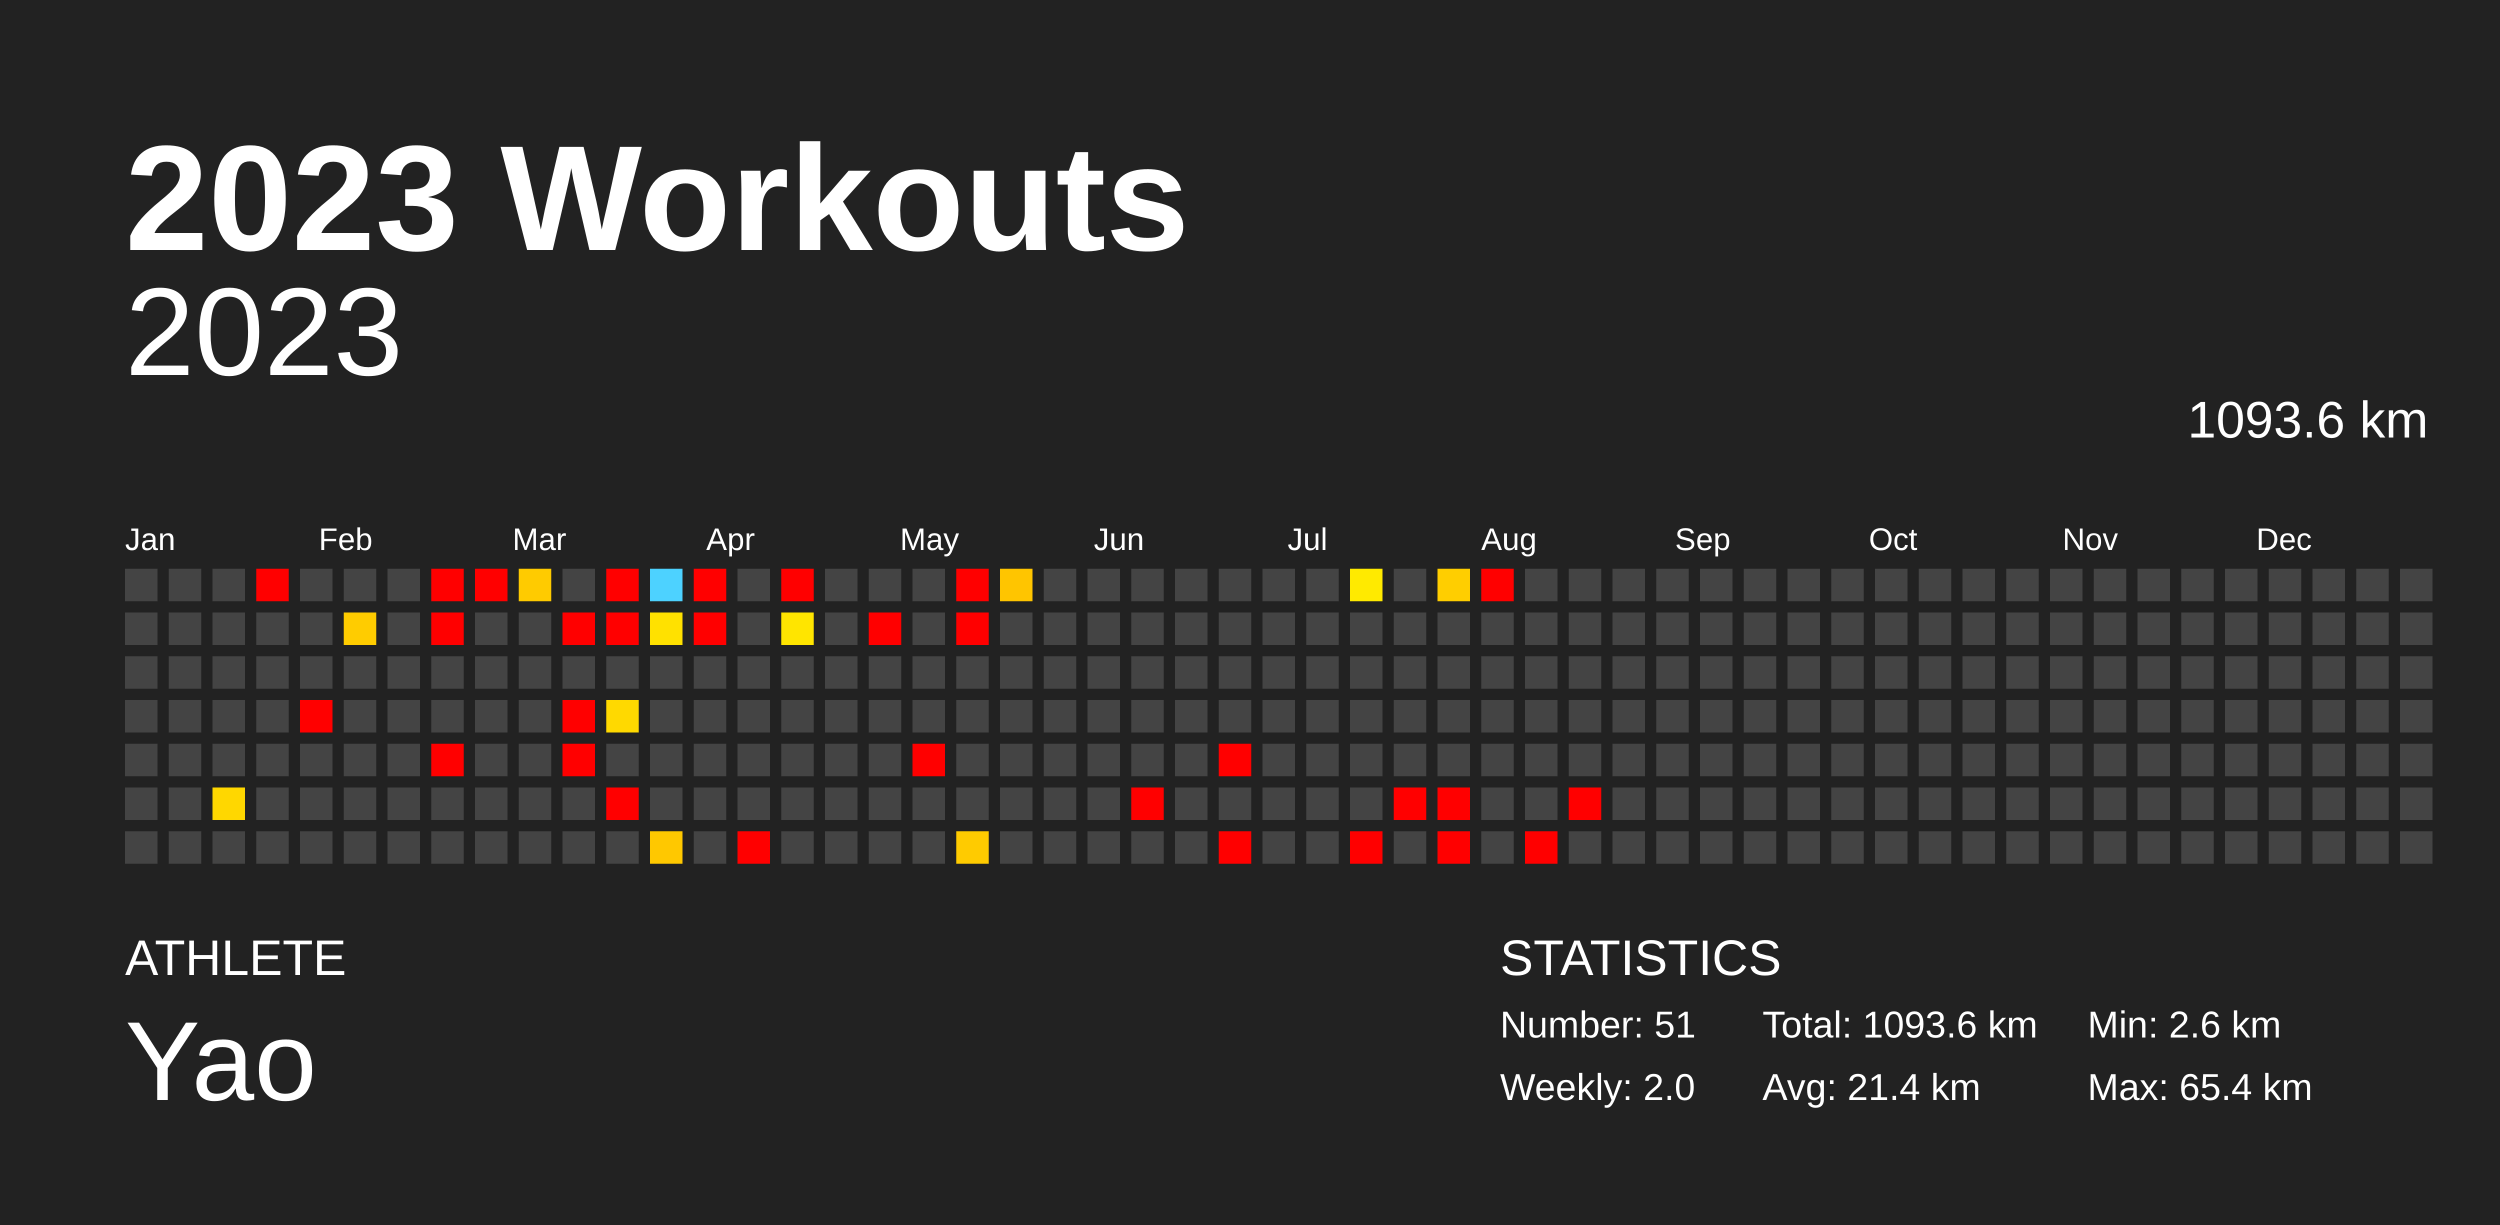
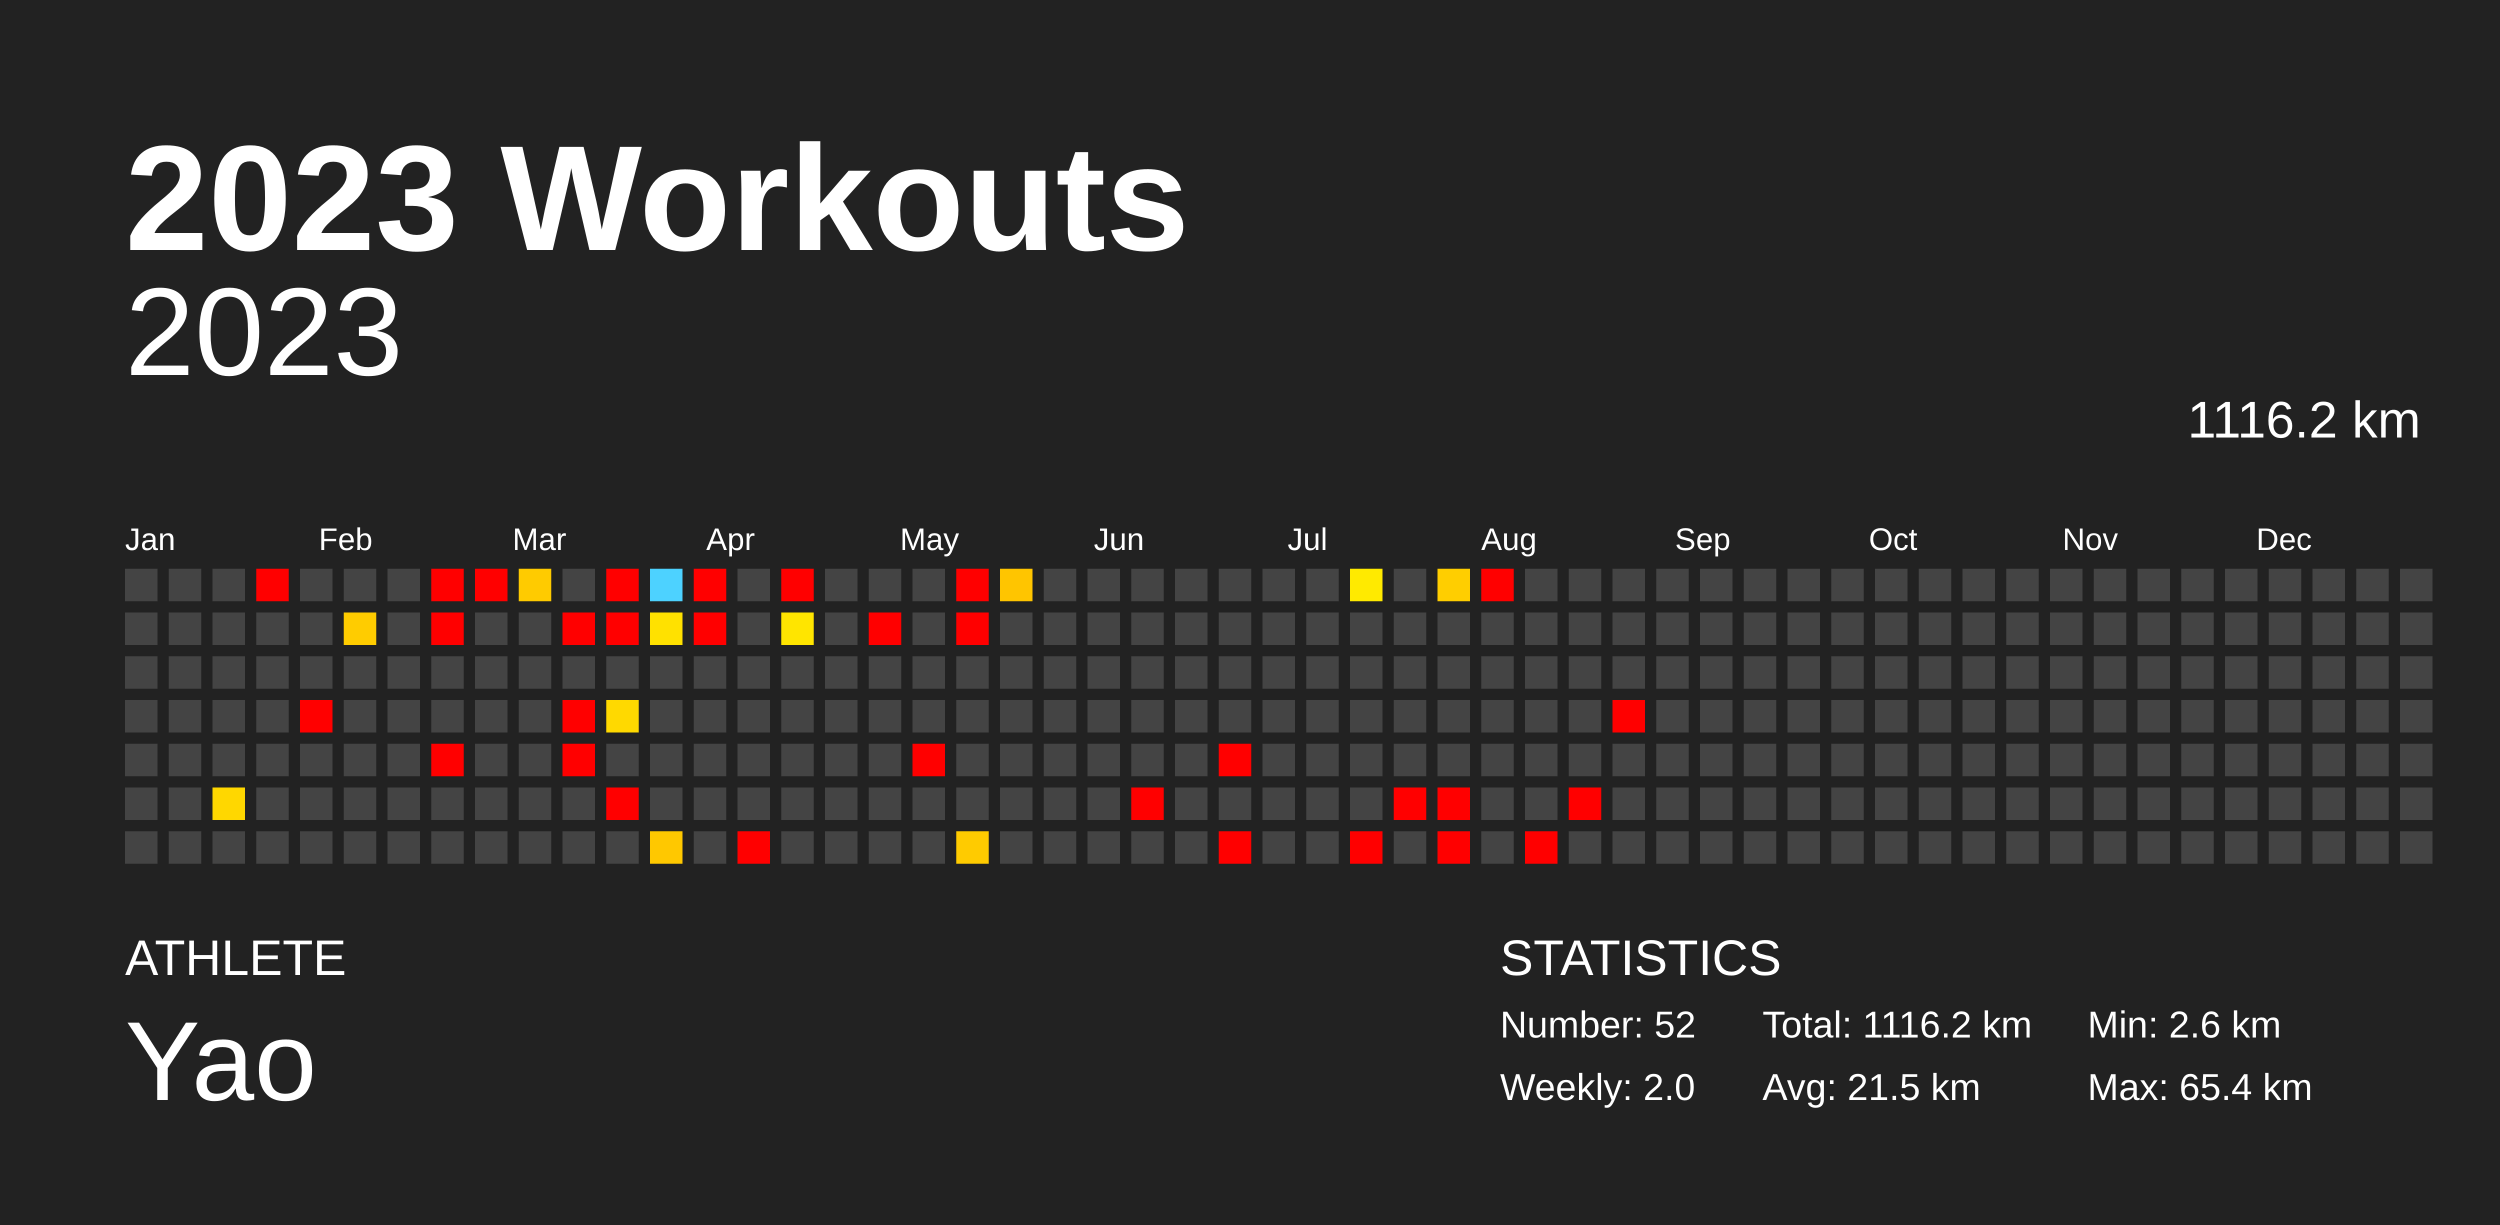
<svg xmlns="http://www.w3.org/2000/svg" baseProfile="full" height="98mm" version="1.1" viewBox="0,0,200,98" width="200mm">
  <defs />
  <rect fill="#222222" height="98" width="200" x="0" y="0" />
  <text fill="#FFFFFF" style="font-size:12px; font-family:Arial; font-weight:bold;" x="10" y="20">2023 Workouts</text>
  <text fill="#FFFFFF" style="font-size:4px; font-family:Arial" x="10" y="78">ATHLETE</text>
  <text fill="#FFFFFF" style="font-size:9px; font-family:Arial" x="10" y="88">Yao</text>
  <text fill="#FFFFFF" style="font-size:4px; font-family:Arial" x="120" y="78">STATISTICS</text>
-   <text fill="#FFFFFF" style="font-size:3px; font-family:Arial" x="120" y="83">Number: 51</text>
+   <text fill="#FFFFFF" style="font-size:3px; font-family:Arial" x="120" y="83">Number: 52</text>
  <text fill="#FFFFFF" style="font-size:3px; font-family:Arial" x="120" y="88">Weekly: 2.0</text>
-   <text fill="#FFFFFF" style="font-size:3px; font-family:Arial" x="141" y="83">Total: 1093.6 km</text>
-   <text fill="#FFFFFF" style="font-size:3px; font-family:Arial" x="141" y="88">Avg: 21.4 km</text>
+   <text fill="#FFFFFF" style="font-size:3px; font-family:Arial" x="141" y="83">Total: 1116.2 km</text>
+   <text fill="#FFFFFF" style="font-size:3px; font-family:Arial" x="141" y="88">Avg: 21.5 km</text>
  <text fill="#FFFFFF" style="font-size:3px; font-family:Arial" x="167" y="83">Min: 2.6 km</text>
  <text fill="#FFFFFF" style="font-size:3px; font-family:Arial" x="167" y="88">Max: 65.4 km</text>
  <text alignment-baseline="hanging" fill="#FFFFFF" style="font-size:10.0px; font-family:Arial;" x="10" y="30">2023</text>
-   <text alignment-baseline="hanging" fill="#FFFFFF" style="font-size:4.125px; font-family:Arial;" x="175" y="35">1093.6 km</text>
+   <text alignment-baseline="hanging" fill="#FFFFFF" style="font-size:4.125px; font-family:Arial;" x="175" y="35">1116.2 km</text>
  <text fill="#FFFFFF" style="font-size:2.5px; font-family:Arial" x="10.0" y="44">Jan</text>
  <text fill="#FFFFFF" style="font-size:2.5px; font-family:Arial" x="25.5" y="44">Feb</text>
  <text fill="#FFFFFF" style="font-size:2.5px; font-family:Arial" x="41.0" y="44">Mar</text>
  <text fill="#FFFFFF" style="font-size:2.5px; font-family:Arial" x="56.5" y="44">Apr</text>
  <text fill="#FFFFFF" style="font-size:2.5px; font-family:Arial" x="72.0" y="44">May</text>
  <text fill="#FFFFFF" style="font-size:2.5px; font-family:Arial" x="87.5" y="44">Jun</text>
  <text fill="#FFFFFF" style="font-size:2.5px; font-family:Arial" x="103.0" y="44">Jul</text>
  <text fill="#FFFFFF" style="font-size:2.5px; font-family:Arial" x="118.5" y="44">Aug</text>
  <text fill="#FFFFFF" style="font-size:2.5px; font-family:Arial" x="134.0" y="44">Sep</text>
  <text fill="#FFFFFF" style="font-size:2.5px; font-family:Arial" x="149.5" y="44">Oct</text>
  <text fill="#FFFFFF" style="font-size:2.5px; font-family:Arial" x="165.0" y="44">Nov</text>
  <text fill="#FFFFFF" style="font-size:2.5px; font-family:Arial" x="180.5" y="44">Dec</text>
  <rect fill="#444444" height="2.6" width="2.6" x="10.0" y="45.5" />
  <rect fill="#444444" height="2.6" width="2.6" x="10.0" y="49.0" />
  <rect fill="#444444" height="2.6" width="2.6" x="10.0" y="52.5" />
  <rect fill="#444444" height="2.6" width="2.6" x="10.0" y="56.0" />
  <rect fill="#444444" height="2.6" width="2.6" x="10.0" y="59.5" />
  <rect fill="#444444" height="2.6" width="2.6" x="10.0" y="63.0" />
  <rect fill="#444444" height="2.6" width="2.6" x="10.0" y="66.5" />
  <rect fill="#444444" height="2.6" width="2.6" x="13.5" y="45.5" />
  <rect fill="#444444" height="2.6" width="2.6" x="13.5" y="49.0" />
  <rect fill="#444444" height="2.6" width="2.6" x="13.5" y="52.5" />
  <rect fill="#444444" height="2.6" width="2.6" x="13.5" y="56.0" />
  <rect fill="#444444" height="2.6" width="2.6" x="13.5" y="59.5" />
  <rect fill="#444444" height="2.6" width="2.6" x="13.5" y="63.0" />
  <rect fill="#444444" height="2.6" width="2.6" x="13.5" y="66.5" />
  <rect fill="#444444" height="2.6" width="2.6" x="17.0" y="45.5" />
  <rect fill="#444444" height="2.6" width="2.6" x="17.0" y="49.0" />
  <rect fill="#444444" height="2.6" width="2.6" x="17.0" y="52.5" />
  <rect fill="#444444" height="2.6" width="2.6" x="17.0" y="56.0" />
  <rect fill="#444444" height="2.6" width="2.6" x="17.0" y="59.5" />
  <rect fill="#ffd700" height="2.6" width="2.6" x="17.0" y="63.0" />
  <rect fill="#444444" height="2.6" width="2.6" x="17.0" y="66.5" />
  <rect fill="red" height="2.6" width="2.6" x="20.5" y="45.5" />
  <rect fill="#444444" height="2.6" width="2.6" x="20.5" y="49.0" />
  <rect fill="#444444" height="2.6" width="2.6" x="20.5" y="52.5" />
  <rect fill="#444444" height="2.6" width="2.6" x="20.5" y="56.0" />
  <rect fill="#444444" height="2.6" width="2.6" x="20.5" y="59.5" />
  <rect fill="#444444" height="2.6" width="2.6" x="20.5" y="63.0" />
  <rect fill="#444444" height="2.6" width="2.6" x="20.5" y="66.5" />
  <rect fill="#444444" height="2.6" width="2.6" x="24.0" y="45.5" />
  <rect fill="#444444" height="2.6" width="2.6" x="24.0" y="49.0" />
  <rect fill="#444444" height="2.6" width="2.6" x="24.0" y="52.5" />
  <rect fill="red" height="2.6" width="2.6" x="24.0" y="56.0" />
  <rect fill="#444444" height="2.6" width="2.6" x="24.0" y="59.5" />
  <rect fill="#444444" height="2.6" width="2.6" x="24.0" y="63.0" />
  <rect fill="#444444" height="2.6" width="2.6" x="24.0" y="66.5" />
  <rect fill="#444444" height="2.6" width="2.6" x="27.5" y="45.5" />
  <rect fill="#ffcc00" height="2.6" width="2.6" x="27.5" y="49.0" />
  <rect fill="#444444" height="2.6" width="2.6" x="27.5" y="52.5" />
  <rect fill="#444444" height="2.6" width="2.6" x="27.5" y="56.0" />
  <rect fill="#444444" height="2.6" width="2.6" x="27.5" y="59.5" />
  <rect fill="#444444" height="2.6" width="2.6" x="27.5" y="63.0" />
  <rect fill="#444444" height="2.6" width="2.6" x="27.5" y="66.5" />
  <rect fill="#444444" height="2.6" width="2.6" x="31.0" y="45.5" />
  <rect fill="#444444" height="2.6" width="2.6" x="31.0" y="49.0" />
  <rect fill="#444444" height="2.6" width="2.6" x="31.0" y="52.5" />
  <rect fill="#444444" height="2.6" width="2.6" x="31.0" y="56.0" />
  <rect fill="#444444" height="2.6" width="2.6" x="31.0" y="59.5" />
  <rect fill="#444444" height="2.6" width="2.6" x="31.0" y="63.0" />
  <rect fill="#444444" height="2.6" width="2.6" x="31.0" y="66.5" />
  <rect fill="red" height="2.6" width="2.6" x="34.5" y="45.5" />
  <rect fill="red" height="2.6" width="2.6" x="34.5" y="49.0" />
  <rect fill="#444444" height="2.6" width="2.6" x="34.5" y="52.5" />
  <rect fill="#444444" height="2.6" width="2.6" x="34.5" y="56.0" />
  <rect fill="red" height="2.6" width="2.6" x="34.5" y="59.5" />
  <rect fill="#444444" height="2.6" width="2.6" x="34.5" y="63.0" />
  <rect fill="#444444" height="2.6" width="2.6" x="34.5" y="66.5" />
  <rect fill="red" height="2.6" width="2.6" x="38.0" y="45.5" />
  <rect fill="#444444" height="2.6" width="2.6" x="38.0" y="49.0" />
  <rect fill="#444444" height="2.6" width="2.6" x="38.0" y="52.5" />
  <rect fill="#444444" height="2.6" width="2.6" x="38.0" y="56.0" />
  <rect fill="#444444" height="2.6" width="2.6" x="38.0" y="59.5" />
  <rect fill="#444444" height="2.6" width="2.6" x="38.0" y="63.0" />
  <rect fill="#444444" height="2.6" width="2.6" x="38.0" y="66.5" />
  <rect fill="#ffcb00" height="2.6" width="2.6" x="41.5" y="45.5" />
  <rect fill="#444444" height="2.6" width="2.6" x="41.5" y="49.0" />
  <rect fill="#444444" height="2.6" width="2.6" x="41.5" y="52.5" />
  <rect fill="#444444" height="2.6" width="2.6" x="41.5" y="56.0" />
  <rect fill="#444444" height="2.6" width="2.6" x="41.5" y="59.5" />
  <rect fill="#444444" height="2.6" width="2.6" x="41.5" y="63.0" />
  <rect fill="#444444" height="2.6" width="2.6" x="41.5" y="66.5" />
  <rect fill="#444444" height="2.6" width="2.6" x="45.0" y="45.5" />
  <rect fill="red" height="2.6" width="2.6" x="45.0" y="49.0" />
  <rect fill="#444444" height="2.6" width="2.6" x="45.0" y="52.5" />
  <rect fill="red" height="2.6" width="2.6" x="45.0" y="56.0" />
  <rect fill="red" height="2.6" width="2.6" x="45.0" y="59.5" />
  <rect fill="#444444" height="2.6" width="2.6" x="45.0" y="63.0" />
  <rect fill="#444444" height="2.6" width="2.6" x="45.0" y="66.5" />
  <rect fill="red" height="2.6" width="2.6" x="48.5" y="45.5" />
  <rect fill="red" height="2.6" width="2.6" x="48.5" y="49.0" />
  <rect fill="#444444" height="2.6" width="2.6" x="48.5" y="52.5" />
  <rect fill="#ffd900" height="2.6" width="2.6" x="48.5" y="56.0" />
  <rect fill="#444444" height="2.6" width="2.6" x="48.5" y="59.5" />
  <rect fill="red" height="2.6" width="2.6" x="48.5" y="63.0" />
  <rect fill="#444444" height="2.6" width="2.6" x="48.5" y="66.5" />
  <rect fill="#4dd2ff" height="2.6" width="2.6" x="52.0" y="45.5" />
  <rect fill="#ffe100" height="2.6" width="2.6" x="52.0" y="49.0" />
  <rect fill="#444444" height="2.6" width="2.6" x="52.0" y="52.5" />
  <rect fill="#444444" height="2.6" width="2.6" x="52.0" y="56.0" />
  <rect fill="#444444" height="2.6" width="2.6" x="52.0" y="59.5" />
  <rect fill="#444444" height="2.6" width="2.6" x="52.0" y="63.0" />
  <rect fill="#ffc800" height="2.6" width="2.6" x="52.0" y="66.5" />
  <rect fill="red" height="2.6" width="2.6" x="55.5" y="45.5" />
  <rect fill="red" height="2.6" width="2.6" x="55.5" y="49.0" />
  <rect fill="#444444" height="2.6" width="2.6" x="55.5" y="52.5" />
  <rect fill="#444444" height="2.6" width="2.6" x="55.5" y="56.0" />
  <rect fill="#444444" height="2.6" width="2.6" x="55.5" y="59.5" />
  <rect fill="#444444" height="2.6" width="2.6" x="55.5" y="63.0" />
  <rect fill="#444444" height="2.6" width="2.6" x="55.5" y="66.5" />
  <rect fill="#444444" height="2.6" width="2.6" x="59.0" y="45.5" />
  <rect fill="#444444" height="2.6" width="2.6" x="59.0" y="49.0" />
  <rect fill="#444444" height="2.6" width="2.6" x="59.0" y="52.5" />
  <rect fill="#444444" height="2.6" width="2.6" x="59.0" y="56.0" />
  <rect fill="#444444" height="2.6" width="2.6" x="59.0" y="59.5" />
  <rect fill="#444444" height="2.6" width="2.6" x="59.0" y="63.0" />
  <rect fill="red" height="2.6" width="2.6" x="59.0" y="66.5" />
  <rect fill="red" height="2.6" width="2.6" x="62.5" y="45.5" />
  <rect fill="#ffe500" height="2.6" width="2.6" x="62.5" y="49.0" />
  <rect fill="#444444" height="2.6" width="2.6" x="62.5" y="52.5" />
  <rect fill="#444444" height="2.6" width="2.6" x="62.5" y="56.0" />
  <rect fill="#444444" height="2.6" width="2.6" x="62.5" y="59.5" />
  <rect fill="#444444" height="2.6" width="2.6" x="62.5" y="63.0" />
  <rect fill="#444444" height="2.6" width="2.6" x="62.5" y="66.5" />
  <rect fill="#444444" height="2.6" width="2.6" x="66.0" y="45.5" />
  <rect fill="#444444" height="2.6" width="2.6" x="66.0" y="49.0" />
  <rect fill="#444444" height="2.6" width="2.6" x="66.0" y="52.5" />
  <rect fill="#444444" height="2.6" width="2.6" x="66.0" y="56.0" />
  <rect fill="#444444" height="2.6" width="2.6" x="66.0" y="59.5" />
  <rect fill="#444444" height="2.6" width="2.6" x="66.0" y="63.0" />
  <rect fill="#444444" height="2.6" width="2.6" x="66.0" y="66.5" />
  <rect fill="#444444" height="2.6" width="2.6" x="69.5" y="45.5" />
  <rect fill="red" height="2.6" width="2.6" x="69.5" y="49.0" />
  <rect fill="#444444" height="2.6" width="2.6" x="69.5" y="52.5" />
  <rect fill="#444444" height="2.6" width="2.6" x="69.5" y="56.0" />
  <rect fill="#444444" height="2.6" width="2.6" x="69.5" y="59.5" />
  <rect fill="#444444" height="2.6" width="2.6" x="69.5" y="63.0" />
  <rect fill="#444444" height="2.6" width="2.6" x="69.5" y="66.5" />
  <rect fill="#444444" height="2.6" width="2.6" x="73.0" y="45.5" />
  <rect fill="#444444" height="2.6" width="2.6" x="73.0" y="49.0" />
  <rect fill="#444444" height="2.6" width="2.6" x="73.0" y="52.5" />
  <rect fill="#444444" height="2.6" width="2.6" x="73.0" y="56.0" />
  <rect fill="red" height="2.6" width="2.6" x="73.0" y="59.5" />
  <rect fill="#444444" height="2.6" width="2.6" x="73.0" y="63.0" />
  <rect fill="#444444" height="2.6" width="2.6" x="73.0" y="66.5" />
  <rect fill="red" height="2.6" width="2.6" x="76.5" y="45.5" />
  <rect fill="red" height="2.6" width="2.6" x="76.5" y="49.0" />
  <rect fill="#444444" height="2.6" width="2.6" x="76.5" y="52.5" />
  <rect fill="#444444" height="2.6" width="2.6" x="76.5" y="56.0" />
  <rect fill="#444444" height="2.6" width="2.6" x="76.5" y="59.5" />
  <rect fill="#444444" height="2.6" width="2.6" x="76.5" y="63.0" />
  <rect fill="#ffcb00" height="2.6" width="2.6" x="76.5" y="66.5" />
  <rect fill="#ffc500" height="2.6" width="2.6" x="80.0" y="45.5" />
  <rect fill="#444444" height="2.6" width="2.6" x="80.0" y="49.0" />
  <rect fill="#444444" height="2.6" width="2.6" x="80.0" y="52.5" />
  <rect fill="#444444" height="2.6" width="2.6" x="80.0" y="56.0" />
  <rect fill="#444444" height="2.6" width="2.6" x="80.0" y="59.5" />
  <rect fill="#444444" height="2.6" width="2.6" x="80.0" y="63.0" />
  <rect fill="#444444" height="2.6" width="2.6" x="80.0" y="66.5" />
  <rect fill="#444444" height="2.6" width="2.6" x="83.5" y="45.5" />
  <rect fill="#444444" height="2.6" width="2.6" x="83.5" y="49.0" />
  <rect fill="#444444" height="2.6" width="2.6" x="83.5" y="52.5" />
  <rect fill="#444444" height="2.6" width="2.6" x="83.5" y="56.0" />
  <rect fill="#444444" height="2.6" width="2.6" x="83.5" y="59.5" />
  <rect fill="#444444" height="2.6" width="2.6" x="83.5" y="63.0" />
  <rect fill="#444444" height="2.6" width="2.6" x="83.5" y="66.5" />
  <rect fill="#444444" height="2.6" width="2.6" x="87.0" y="45.5" />
  <rect fill="#444444" height="2.6" width="2.6" x="87.0" y="49.0" />
  <rect fill="#444444" height="2.6" width="2.6" x="87.0" y="52.5" />
  <rect fill="#444444" height="2.6" width="2.6" x="87.0" y="56.0" />
  <rect fill="#444444" height="2.6" width="2.6" x="87.0" y="59.5" />
  <rect fill="#444444" height="2.6" width="2.6" x="87.0" y="63.0" />
  <rect fill="#444444" height="2.6" width="2.6" x="87.0" y="66.5" />
  <rect fill="#444444" height="2.6" width="2.6" x="90.5" y="45.5" />
  <rect fill="#444444" height="2.6" width="2.6" x="90.5" y="49.0" />
  <rect fill="#444444" height="2.6" width="2.6" x="90.5" y="52.5" />
  <rect fill="#444444" height="2.6" width="2.6" x="90.5" y="56.0" />
  <rect fill="#444444" height="2.6" width="2.6" x="90.5" y="59.5" />
  <rect fill="red" height="2.6" width="2.6" x="90.5" y="63.0" />
  <rect fill="#444444" height="2.6" width="2.6" x="90.5" y="66.5" />
  <rect fill="#444444" height="2.6" width="2.6" x="94.0" y="45.5" />
  <rect fill="#444444" height="2.6" width="2.6" x="94.0" y="49.0" />
  <rect fill="#444444" height="2.6" width="2.6" x="94.0" y="52.5" />
  <rect fill="#444444" height="2.6" width="2.6" x="94.0" y="56.0" />
  <rect fill="#444444" height="2.6" width="2.6" x="94.0" y="59.5" />
  <rect fill="#444444" height="2.6" width="2.6" x="94.0" y="63.0" />
  <rect fill="#444444" height="2.6" width="2.6" x="94.0" y="66.5" />
  <rect fill="#444444" height="2.6" width="2.6" x="97.5" y="45.5" />
  <rect fill="#444444" height="2.6" width="2.6" x="97.5" y="49.0" />
  <rect fill="#444444" height="2.6" width="2.6" x="97.5" y="52.5" />
  <rect fill="#444444" height="2.6" width="2.6" x="97.5" y="56.0" />
  <rect fill="red" height="2.6" width="2.6" x="97.5" y="59.5" />
  <rect fill="#444444" height="2.6" width="2.6" x="97.5" y="63.0" />
  <rect fill="red" height="2.6" width="2.6" x="97.5" y="66.5" />
  <rect fill="#444444" height="2.6" width="2.6" x="101.0" y="45.5" />
  <rect fill="#444444" height="2.6" width="2.6" x="101.0" y="49.0" />
  <rect fill="#444444" height="2.6" width="2.6" x="101.0" y="52.5" />
  <rect fill="#444444" height="2.6" width="2.6" x="101.0" y="56.0" />
  <rect fill="#444444" height="2.6" width="2.6" x="101.0" y="59.5" />
  <rect fill="#444444" height="2.6" width="2.6" x="101.0" y="63.0" />
  <rect fill="#444444" height="2.6" width="2.6" x="101.0" y="66.5" />
  <rect fill="#444444" height="2.6" width="2.6" x="104.5" y="45.5" />
  <rect fill="#444444" height="2.6" width="2.6" x="104.5" y="49.0" />
  <rect fill="#444444" height="2.6" width="2.6" x="104.5" y="52.5" />
  <rect fill="#444444" height="2.6" width="2.6" x="104.5" y="56.0" />
  <rect fill="#444444" height="2.6" width="2.6" x="104.5" y="59.5" />
  <rect fill="#444444" height="2.6" width="2.6" x="104.5" y="63.0" />
  <rect fill="#444444" height="2.6" width="2.6" x="104.5" y="66.5" />
  <rect fill="#ffea00" height="2.6" width="2.6" x="108.0" y="45.5" />
  <rect fill="#444444" height="2.6" width="2.6" x="108.0" y="49.0" />
  <rect fill="#444444" height="2.6" width="2.6" x="108.0" y="52.5" />
  <rect fill="#444444" height="2.6" width="2.6" x="108.0" y="56.0" />
  <rect fill="#444444" height="2.6" width="2.6" x="108.0" y="59.5" />
  <rect fill="#444444" height="2.6" width="2.6" x="108.0" y="63.0" />
  <rect fill="red" height="2.6" width="2.6" x="108.0" y="66.5" />
  <rect fill="#444444" height="2.6" width="2.6" x="111.5" y="45.5" />
  <rect fill="#444444" height="2.6" width="2.6" x="111.5" y="49.0" />
  <rect fill="#444444" height="2.6" width="2.6" x="111.5" y="52.5" />
  <rect fill="#444444" height="2.6" width="2.6" x="111.5" y="56.0" />
  <rect fill="#444444" height="2.6" width="2.6" x="111.5" y="59.5" />
  <rect fill="red" height="2.6" width="2.6" x="111.5" y="63.0" />
  <rect fill="#444444" height="2.6" width="2.6" x="111.5" y="66.5" />
  <rect fill="#ffce00" height="2.6" width="2.6" x="115.0" y="45.5" />
  <rect fill="#444444" height="2.6" width="2.6" x="115.0" y="49.0" />
  <rect fill="#444444" height="2.6" width="2.6" x="115.0" y="52.5" />
  <rect fill="#444444" height="2.6" width="2.6" x="115.0" y="56.0" />
  <rect fill="#444444" height="2.6" width="2.6" x="115.0" y="59.5" />
  <rect fill="red" height="2.6" width="2.6" x="115.0" y="63.0" />
  <rect fill="red" height="2.6" width="2.6" x="115.0" y="66.5" />
  <rect fill="red" height="2.6" width="2.6" x="118.5" y="45.5" />
  <rect fill="#444444" height="2.6" width="2.6" x="118.5" y="49.0" />
  <rect fill="#444444" height="2.6" width="2.6" x="118.5" y="52.5" />
  <rect fill="#444444" height="2.6" width="2.6" x="118.5" y="56.0" />
  <rect fill="#444444" height="2.6" width="2.6" x="118.5" y="59.5" />
  <rect fill="#444444" height="2.6" width="2.6" x="118.5" y="63.0" />
  <rect fill="#444444" height="2.6" width="2.6" x="118.5" y="66.5" />
  <rect fill="#444444" height="2.6" width="2.6" x="122.0" y="45.5" />
  <rect fill="#444444" height="2.6" width="2.6" x="122.0" y="49.0" />
  <rect fill="#444444" height="2.6" width="2.6" x="122.0" y="52.5" />
  <rect fill="#444444" height="2.6" width="2.6" x="122.0" y="56.0" />
  <rect fill="#444444" height="2.6" width="2.6" x="122.0" y="59.5" />
  <rect fill="#444444" height="2.6" width="2.6" x="122.0" y="63.0" />
  <rect fill="red" height="2.6" width="2.6" x="122.0" y="66.5" />
  <rect fill="#444444" height="2.6" width="2.6" x="125.5" y="45.5" />
  <rect fill="#444444" height="2.6" width="2.6" x="125.5" y="49.0" />
  <rect fill="#444444" height="2.6" width="2.6" x="125.5" y="52.5" />
  <rect fill="#444444" height="2.6" width="2.6" x="125.5" y="56.0" />
  <rect fill="#444444" height="2.6" width="2.6" x="125.5" y="59.5" />
  <rect fill="red" height="2.6" width="2.6" x="125.5" y="63.0" />
  <rect fill="#444444" height="2.6" width="2.6" x="125.5" y="66.5" />
  <rect fill="#444444" height="2.6" width="2.6" x="129.0" y="45.5" />
  <rect fill="#444444" height="2.6" width="2.6" x="129.0" y="49.0" />
  <rect fill="#444444" height="2.6" width="2.6" x="129.0" y="52.5" />
-   <rect fill="#444444" height="2.6" width="2.6" x="129.0" y="56.0" />
+   <rect fill="red" height="2.6" width="2.6" x="129.0" y="56.0" />
  <rect fill="#444444" height="2.6" width="2.6" x="129.0" y="59.5" />
  <rect fill="#444444" height="2.6" width="2.6" x="129.0" y="63.0" />
  <rect fill="#444444" height="2.6" width="2.6" x="129.0" y="66.5" />
  <rect fill="#444444" height="2.6" width="2.6" x="132.5" y="45.5" />
  <rect fill="#444444" height="2.6" width="2.6" x="132.5" y="49.0" />
  <rect fill="#444444" height="2.6" width="2.6" x="132.5" y="52.5" />
  <rect fill="#444444" height="2.6" width="2.6" x="132.5" y="56.0" />
  <rect fill="#444444" height="2.6" width="2.6" x="132.5" y="59.5" />
  <rect fill="#444444" height="2.6" width="2.6" x="132.5" y="63.0" />
  <rect fill="#444444" height="2.6" width="2.6" x="132.5" y="66.5" />
  <rect fill="#444444" height="2.6" width="2.6" x="136.0" y="45.5" />
  <rect fill="#444444" height="2.6" width="2.6" x="136.0" y="49.0" />
  <rect fill="#444444" height="2.6" width="2.6" x="136.0" y="52.5" />
  <rect fill="#444444" height="2.6" width="2.6" x="136.0" y="56.0" />
  <rect fill="#444444" height="2.6" width="2.6" x="136.0" y="59.5" />
  <rect fill="#444444" height="2.6" width="2.6" x="136.0" y="63.0" />
  <rect fill="#444444" height="2.6" width="2.6" x="136.0" y="66.5" />
  <rect fill="#444444" height="2.6" width="2.6" x="139.5" y="45.5" />
  <rect fill="#444444" height="2.6" width="2.6" x="139.5" y="49.0" />
  <rect fill="#444444" height="2.6" width="2.6" x="139.5" y="52.5" />
  <rect fill="#444444" height="2.6" width="2.6" x="139.5" y="56.0" />
  <rect fill="#444444" height="2.6" width="2.6" x="139.5" y="59.5" />
  <rect fill="#444444" height="2.6" width="2.6" x="139.5" y="63.0" />
  <rect fill="#444444" height="2.6" width="2.6" x="139.5" y="66.5" />
  <rect fill="#444444" height="2.6" width="2.6" x="143.0" y="45.5" />
  <rect fill="#444444" height="2.6" width="2.6" x="143.0" y="49.0" />
  <rect fill="#444444" height="2.6" width="2.6" x="143.0" y="52.5" />
  <rect fill="#444444" height="2.6" width="2.6" x="143.0" y="56.0" />
  <rect fill="#444444" height="2.6" width="2.6" x="143.0" y="59.5" />
  <rect fill="#444444" height="2.6" width="2.6" x="143.0" y="63.0" />
  <rect fill="#444444" height="2.6" width="2.6" x="143.0" y="66.5" />
  <rect fill="#444444" height="2.6" width="2.6" x="146.5" y="45.5" />
  <rect fill="#444444" height="2.6" width="2.6" x="146.5" y="49.0" />
  <rect fill="#444444" height="2.6" width="2.6" x="146.5" y="52.5" />
  <rect fill="#444444" height="2.6" width="2.6" x="146.5" y="56.0" />
  <rect fill="#444444" height="2.6" width="2.6" x="146.5" y="59.5" />
  <rect fill="#444444" height="2.6" width="2.6" x="146.5" y="63.0" />
  <rect fill="#444444" height="2.6" width="2.6" x="146.5" y="66.5" />
  <rect fill="#444444" height="2.6" width="2.6" x="150.0" y="45.5" />
  <rect fill="#444444" height="2.6" width="2.6" x="150.0" y="49.0" />
  <rect fill="#444444" height="2.6" width="2.6" x="150.0" y="52.5" />
  <rect fill="#444444" height="2.6" width="2.6" x="150.0" y="56.0" />
  <rect fill="#444444" height="2.6" width="2.6" x="150.0" y="59.5" />
  <rect fill="#444444" height="2.6" width="2.6" x="150.0" y="63.0" />
  <rect fill="#444444" height="2.6" width="2.6" x="150.0" y="66.5" />
  <rect fill="#444444" height="2.6" width="2.6" x="153.5" y="45.5" />
  <rect fill="#444444" height="2.6" width="2.6" x="153.5" y="49.0" />
  <rect fill="#444444" height="2.6" width="2.6" x="153.5" y="52.5" />
  <rect fill="#444444" height="2.6" width="2.6" x="153.5" y="56.0" />
  <rect fill="#444444" height="2.6" width="2.6" x="153.5" y="59.5" />
  <rect fill="#444444" height="2.6" width="2.6" x="153.5" y="63.0" />
  <rect fill="#444444" height="2.6" width="2.6" x="153.5" y="66.5" />
  <rect fill="#444444" height="2.6" width="2.6" x="157.0" y="45.5" />
  <rect fill="#444444" height="2.6" width="2.6" x="157.0" y="49.0" />
  <rect fill="#444444" height="2.6" width="2.6" x="157.0" y="52.5" />
  <rect fill="#444444" height="2.6" width="2.6" x="157.0" y="56.0" />
  <rect fill="#444444" height="2.6" width="2.6" x="157.0" y="59.5" />
  <rect fill="#444444" height="2.6" width="2.6" x="157.0" y="63.0" />
  <rect fill="#444444" height="2.6" width="2.6" x="157.0" y="66.5" />
  <rect fill="#444444" height="2.6" width="2.6" x="160.5" y="45.5" />
  <rect fill="#444444" height="2.6" width="2.6" x="160.5" y="49.0" />
  <rect fill="#444444" height="2.6" width="2.6" x="160.5" y="52.5" />
  <rect fill="#444444" height="2.6" width="2.6" x="160.5" y="56.0" />
  <rect fill="#444444" height="2.6" width="2.6" x="160.5" y="59.5" />
  <rect fill="#444444" height="2.6" width="2.6" x="160.5" y="63.0" />
  <rect fill="#444444" height="2.6" width="2.6" x="160.5" y="66.5" />
  <rect fill="#444444" height="2.6" width="2.6" x="164.0" y="45.5" />
  <rect fill="#444444" height="2.6" width="2.6" x="164.0" y="49.0" />
  <rect fill="#444444" height="2.6" width="2.6" x="164.0" y="52.5" />
  <rect fill="#444444" height="2.6" width="2.6" x="164.0" y="56.0" />
  <rect fill="#444444" height="2.6" width="2.6" x="164.0" y="59.5" />
  <rect fill="#444444" height="2.6" width="2.6" x="164.0" y="63.0" />
  <rect fill="#444444" height="2.6" width="2.6" x="164.0" y="66.5" />
  <rect fill="#444444" height="2.6" width="2.6" x="167.5" y="45.5" />
  <rect fill="#444444" height="2.6" width="2.6" x="167.5" y="49.0" />
  <rect fill="#444444" height="2.6" width="2.6" x="167.5" y="52.5" />
  <rect fill="#444444" height="2.6" width="2.6" x="167.5" y="56.0" />
  <rect fill="#444444" height="2.6" width="2.6" x="167.5" y="59.5" />
  <rect fill="#444444" height="2.6" width="2.6" x="167.5" y="63.0" />
  <rect fill="#444444" height="2.6" width="2.6" x="167.5" y="66.5" />
  <rect fill="#444444" height="2.6" width="2.6" x="171.0" y="45.5" />
  <rect fill="#444444" height="2.6" width="2.6" x="171.0" y="49.0" />
  <rect fill="#444444" height="2.6" width="2.6" x="171.0" y="52.5" />
  <rect fill="#444444" height="2.6" width="2.6" x="171.0" y="56.0" />
  <rect fill="#444444" height="2.6" width="2.6" x="171.0" y="59.5" />
  <rect fill="#444444" height="2.6" width="2.6" x="171.0" y="63.0" />
  <rect fill="#444444" height="2.6" width="2.6" x="171.0" y="66.5" />
  <rect fill="#444444" height="2.6" width="2.6" x="174.5" y="45.5" />
  <rect fill="#444444" height="2.6" width="2.6" x="174.5" y="49.0" />
  <rect fill="#444444" height="2.6" width="2.6" x="174.5" y="52.5" />
  <rect fill="#444444" height="2.6" width="2.6" x="174.5" y="56.0" />
  <rect fill="#444444" height="2.6" width="2.6" x="174.5" y="59.5" />
  <rect fill="#444444" height="2.6" width="2.6" x="174.5" y="63.0" />
  <rect fill="#444444" height="2.6" width="2.6" x="174.5" y="66.5" />
  <rect fill="#444444" height="2.6" width="2.6" x="178.0" y="45.5" />
  <rect fill="#444444" height="2.6" width="2.6" x="178.0" y="49.0" />
  <rect fill="#444444" height="2.6" width="2.6" x="178.0" y="52.5" />
  <rect fill="#444444" height="2.6" width="2.6" x="178.0" y="56.0" />
  <rect fill="#444444" height="2.6" width="2.6" x="178.0" y="59.5" />
  <rect fill="#444444" height="2.6" width="2.6" x="178.0" y="63.0" />
  <rect fill="#444444" height="2.6" width="2.6" x="178.0" y="66.5" />
  <rect fill="#444444" height="2.6" width="2.6" x="181.5" y="45.5" />
  <rect fill="#444444" height="2.6" width="2.6" x="181.5" y="49.0" />
  <rect fill="#444444" height="2.6" width="2.6" x="181.5" y="52.5" />
  <rect fill="#444444" height="2.6" width="2.6" x="181.5" y="56.0" />
  <rect fill="#444444" height="2.6" width="2.6" x="181.5" y="59.5" />
  <rect fill="#444444" height="2.6" width="2.6" x="181.5" y="63.0" />
  <rect fill="#444444" height="2.6" width="2.6" x="181.5" y="66.5" />
  <rect fill="#444444" height="2.6" width="2.6" x="185.0" y="45.5" />
  <rect fill="#444444" height="2.6" width="2.6" x="185.0" y="49.0" />
  <rect fill="#444444" height="2.6" width="2.6" x="185.0" y="52.5" />
  <rect fill="#444444" height="2.6" width="2.6" x="185.0" y="56.0" />
  <rect fill="#444444" height="2.6" width="2.6" x="185.0" y="59.5" />
  <rect fill="#444444" height="2.6" width="2.6" x="185.0" y="63.0" />
  <rect fill="#444444" height="2.6" width="2.6" x="185.0" y="66.5" />
  <rect fill="#444444" height="2.6" width="2.6" x="188.5" y="45.5" />
  <rect fill="#444444" height="2.6" width="2.6" x="188.5" y="49.0" />
  <rect fill="#444444" height="2.6" width="2.6" x="188.5" y="52.5" />
  <rect fill="#444444" height="2.6" width="2.6" x="188.5" y="56.0" />
  <rect fill="#444444" height="2.6" width="2.6" x="188.5" y="59.5" />
  <rect fill="#444444" height="2.6" width="2.6" x="188.5" y="63.0" />
  <rect fill="#444444" height="2.6" width="2.6" x="188.5" y="66.5" />
  <rect fill="#444444" height="2.6" width="2.6" x="192.0" y="45.5" />
  <rect fill="#444444" height="2.6" width="2.6" x="192.0" y="49.0" />
  <rect fill="#444444" height="2.6" width="2.6" x="192.0" y="52.5" />
  <rect fill="#444444" height="2.6" width="2.6" x="192.0" y="56.0" />
  <rect fill="#444444" height="2.6" width="2.6" x="192.0" y="59.5" />
  <rect fill="#444444" height="2.6" width="2.6" x="192.0" y="63.0" />
  <rect fill="#444444" height="2.6" width="2.6" x="192.0" y="66.5" />
</svg>
